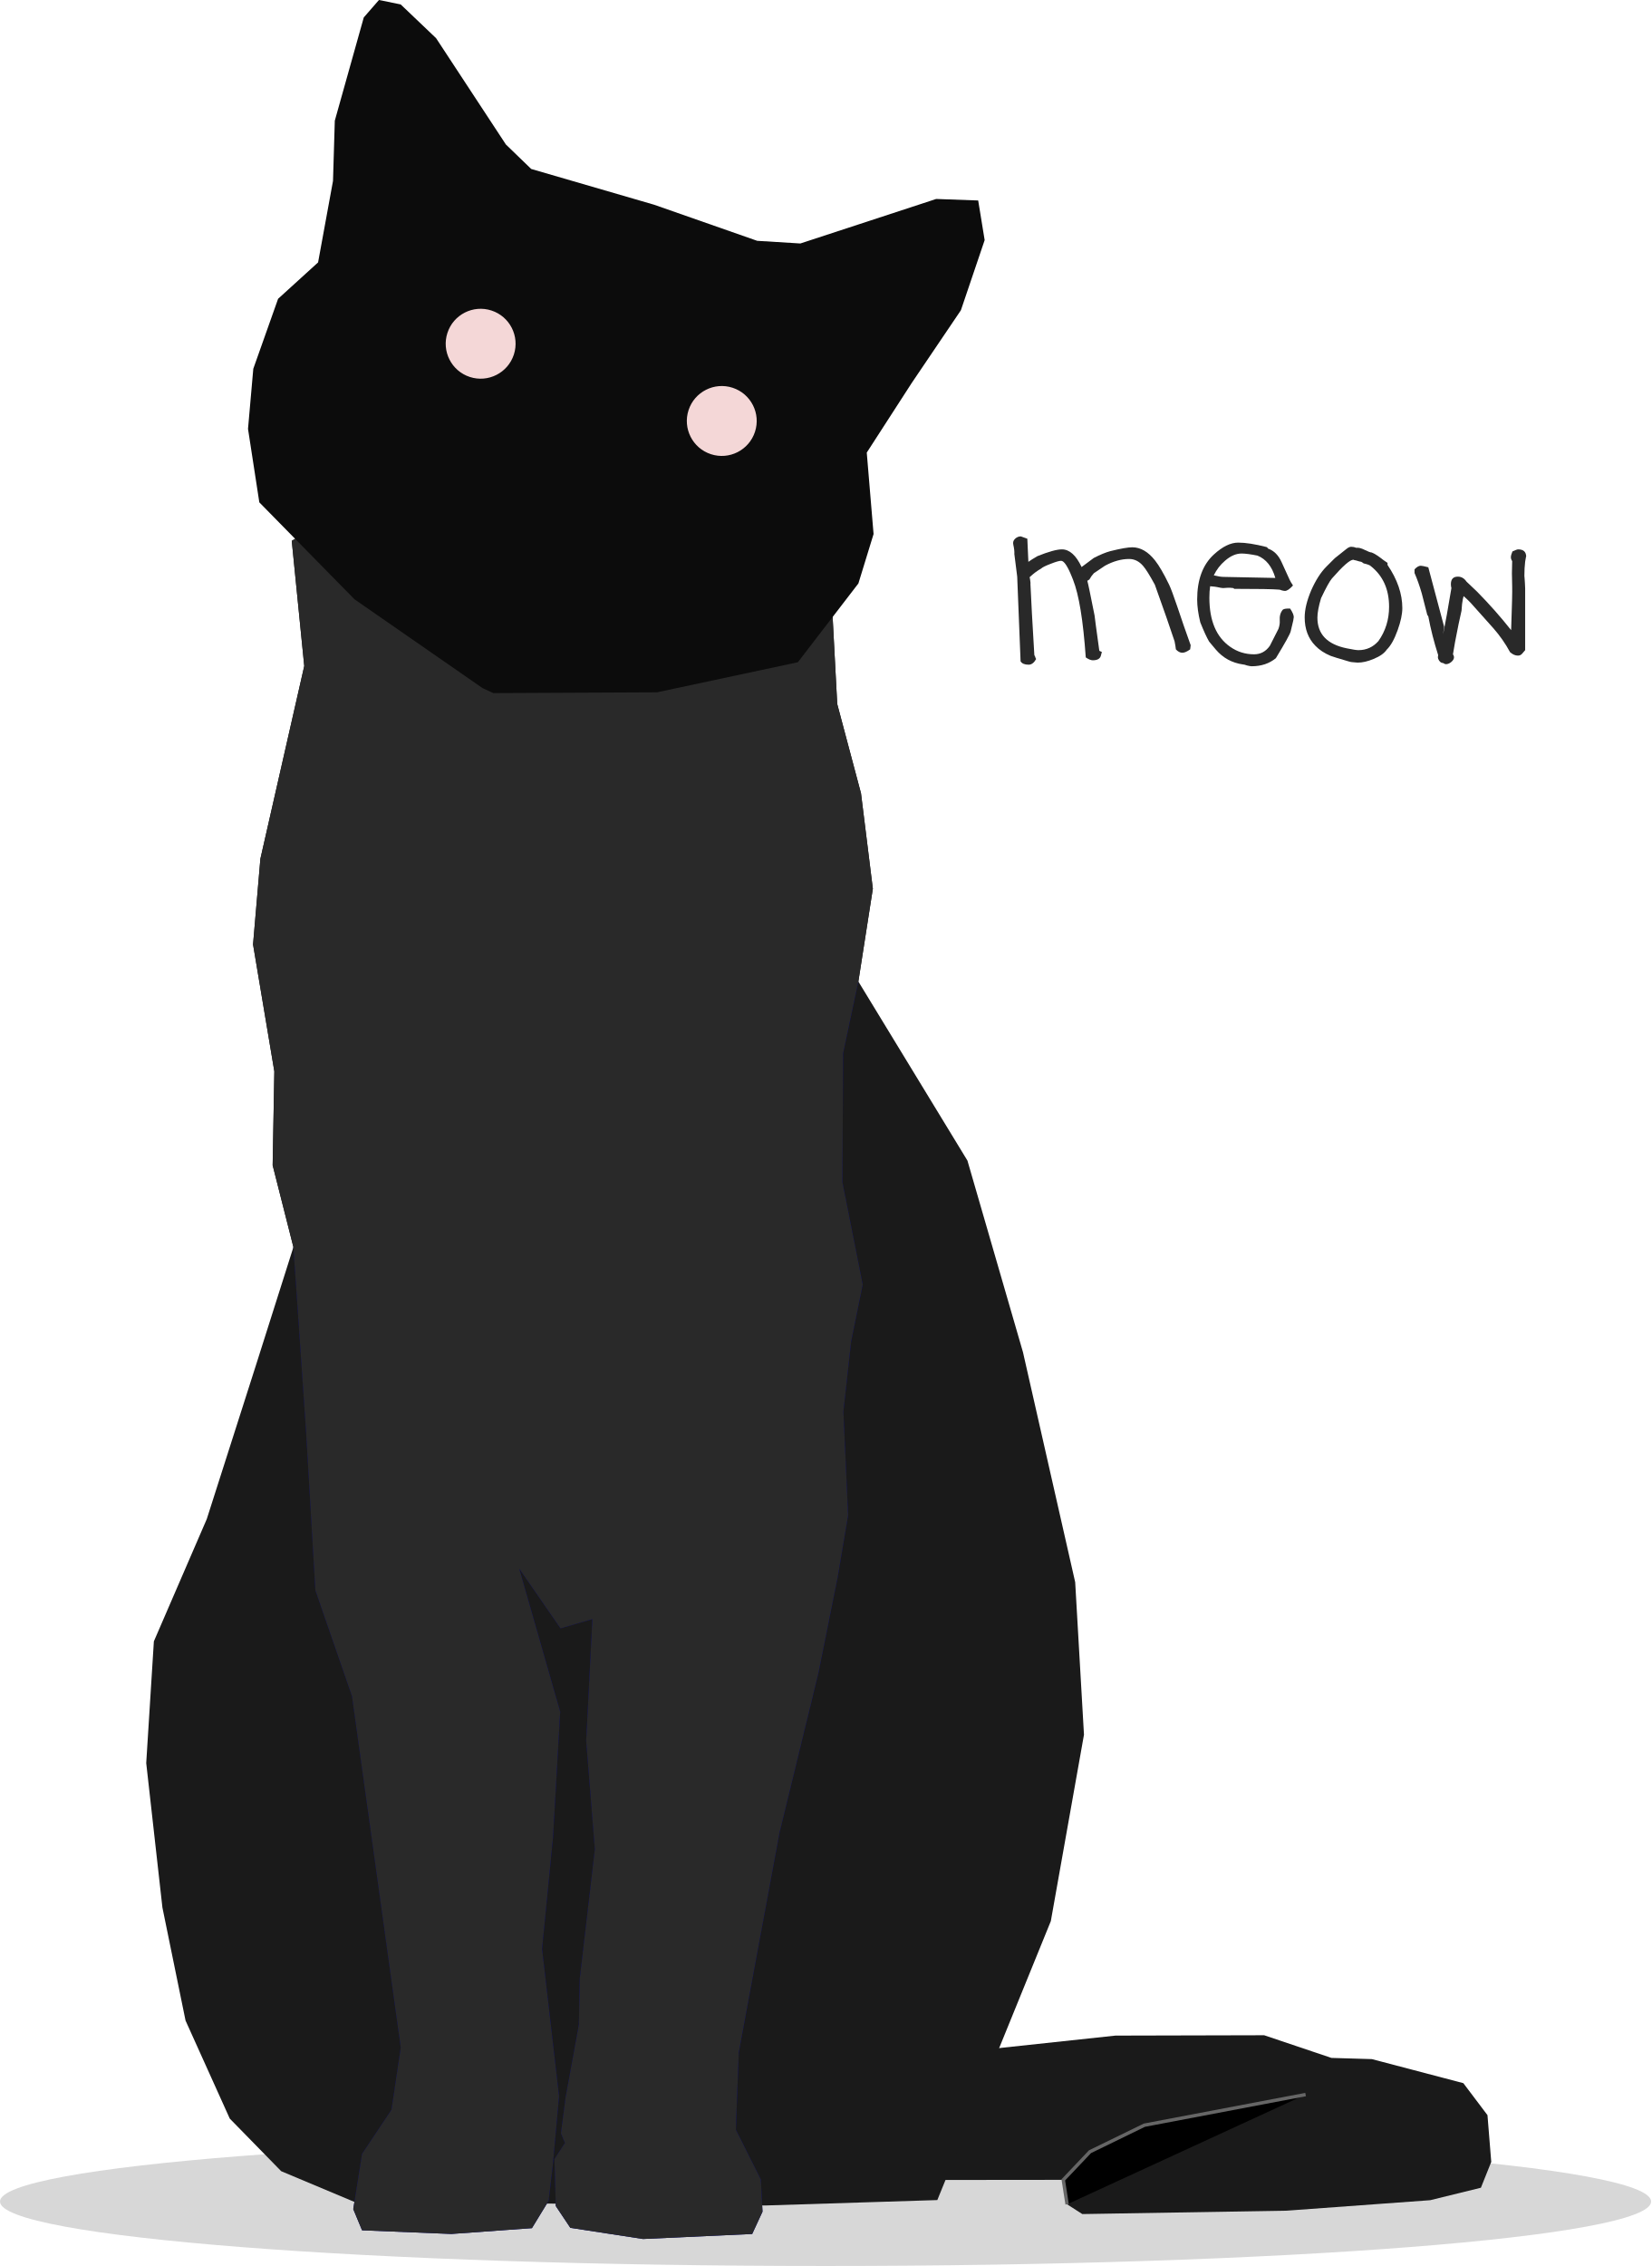
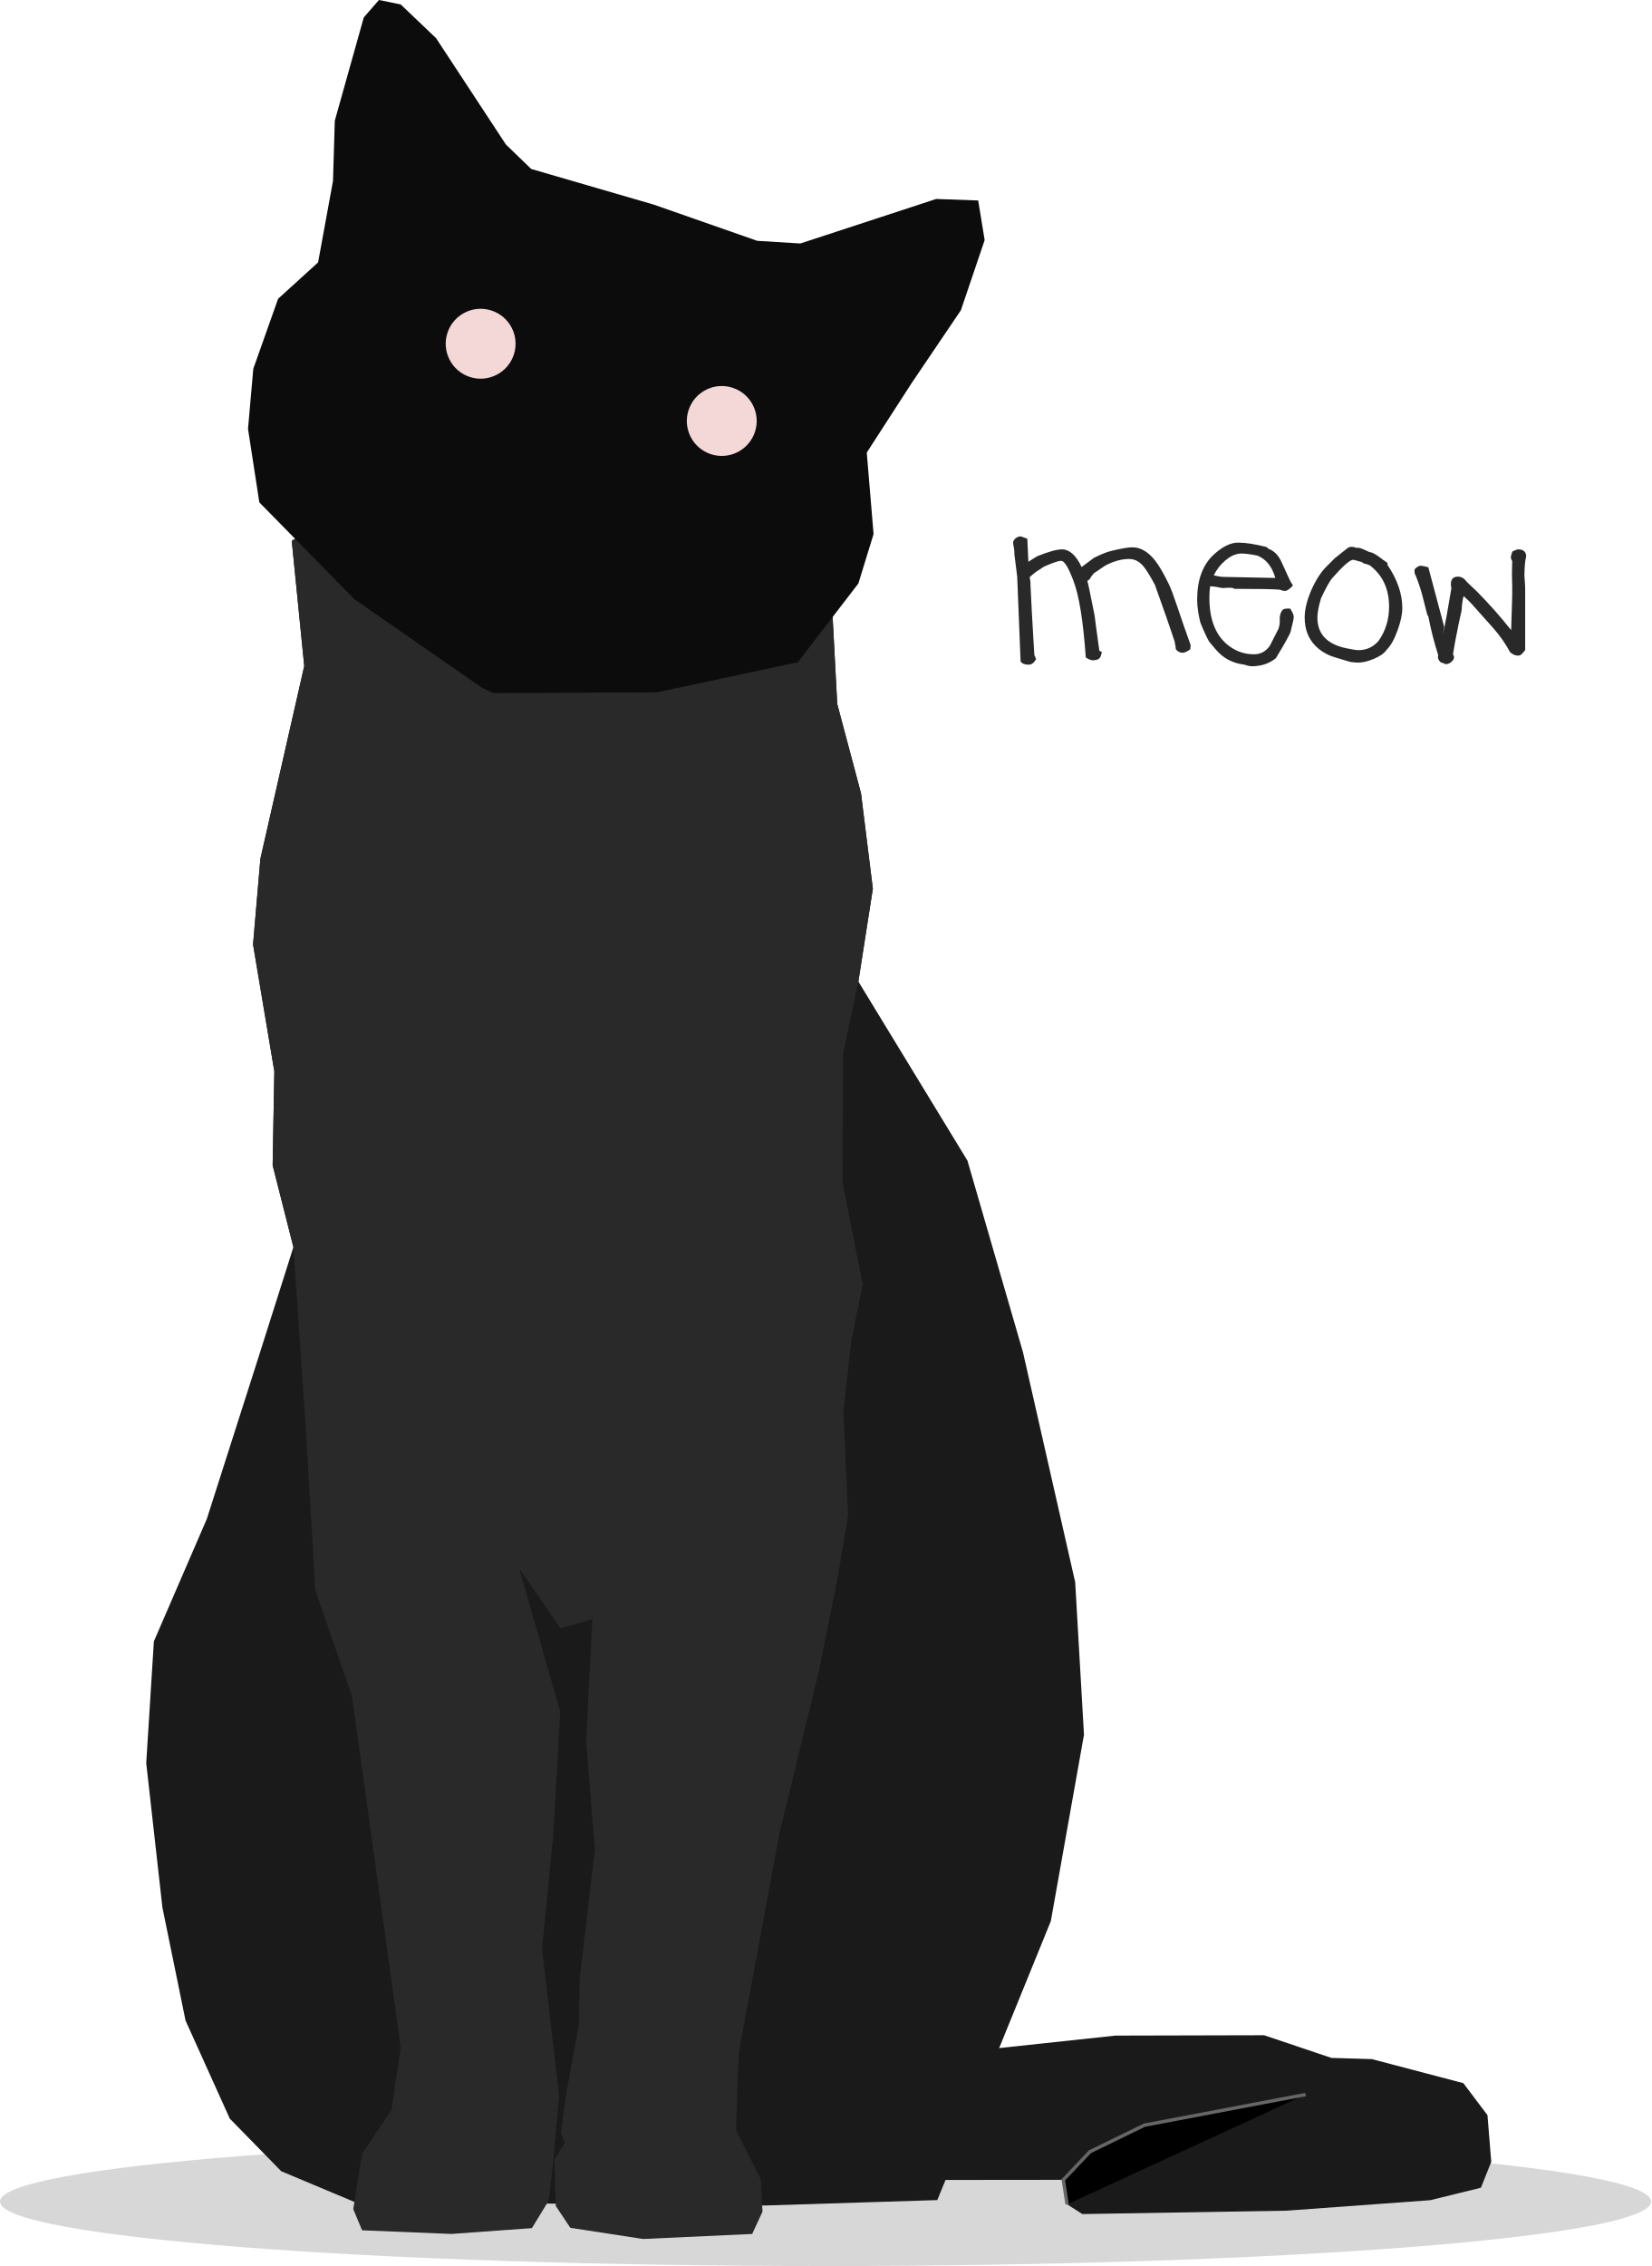
<svg xmlns="http://www.w3.org/2000/svg" viewBox="0 0 128.497 176.311" version="1.1" id="cat">
-   <defs>
-     <rect x="586.399" y="167.407" width="208.064" height="78.23" />
-     <rect x="388.619" y="-5.749" width="486.577" height="224.351" />
+   <defs id="defs6">
+     <rect x="586.399" y="167.407" width="208.064" height="78.23" id="rect2" />
+     <rect x="388.619" y="-5.749" width="486.577" height="224.351" id="rect4" />
  </defs>
-   <g transform="translate(-683.1851,-91.78875)">
-     <g>
-       <ellipse style="opacity:0.159;fill:#000000;" cx="747.434" cy="263.084" rx="64.249" ry="5.015" />
-       <path style="fill:#1a1a1a;" d="m 754.514,261.408 11.422,-0.012 0.296,1.904 1.185,0.759 15.901,-0.264 11.168,-0.815 3.949,-0.969 0.806,-2.011 -0.294,-3.638 -1.878,-2.489 -7.12,-1.871 -3.147,-0.093 -5.235,-1.764 -11.574,0.028 -11.313,1.213 z" />
-       <path style="fill:#1a1a1a;" d="m 742.758,263.39 13.373,-0.42 8.834,-21.704 2.58,-14.504 -0.684,-11.868 -4.063,-17.893 -4.322,-14.908 -8.488,-13.933 1.127,-7.223 -0.922,-7.426 -1.85,-6.945 -0.398,-7.519 0.722,-4.51 -20.149,-14.546 -22.627,13.879 0.972,9.74 -3.413,14.999 -0.571,6.665 1.657,9.876 -0.131,7.306 1.615,6.368 -2.889,9.102 -3.854,12.056 -4.117,9.515 -0.595,9.473 1.26,11.239 1.8,8.795 3.442,7.627 4.003,4.093 5.701,2.392 z" />
-       <path style="stroke:#666666;stroke-width:0.265;stroke-linecap:butt;stroke-linejoin:miter;stroke-miterlimit:4;stroke-dasharray:none;stroke-opacity:1" d="m 784.792,254.76 -12.546,2.384 -4.234,2.064 -2.076,2.189 0.296,1.904" />
-       <path style="fill:#000080;" d="m 726.65,173.188 -20.631,15.636 0.978,14.239 0.733,12.462 2.851,8.243 3.793,27.329 -0.72,4.847 -2.292,3.435 -0.684,4.294 0.685,1.649 6.949,0.285 6.271,-0.452 1.306,-2.141 0.326,-2.817 0.482,-5.309 -1.323,-11.467 0.853,-8.674 0.556,-9.778 -3.186,-11.126 3.209,4.644 2.479,-0.716 -0.482,9.484 0.675,8.413 -1.169,10.043 -0.076,3.62 -1.026,5.614 -0.368,2.823 0.311,0.755 -0.814,1.262 0.105,3.652 1.131,1.693 5.654,0.869 8.498,-0.39 0.803,-1.737 -0.129,-2.499 -1.944,-3.879 0.226,-5.989 3.171,-17.103 3.042,-12.488 1.502,-7.489 0.795,-4.733 -0.366,-8.072 0.602,-5.446 0.901,-4.435 -1.579,-7.964 0.052,-10.023 1.187,-5.591 z" />
-       <path style="fill:#292929;fill-opacity:1;" d="m 728.517,119.991 -22.627,13.879 0.972,9.74 -3.413,14.999 -0.572,6.665 1.657,9.876 -0.131,7.306 1.615,6.368 0.977,14.239 0.733,12.462 2.85,8.243 3.794,27.329 -0.72,4.847 -2.291,3.434 -0.684,4.294 0.685,1.65 6.949,0.284 6.27,-0.452 1.306,-2.141 0.326,-2.816 0.482,-5.309 -1.323,-11.467 0.853,-8.674 0.557,-9.778 -3.185,-11.125 3.209,4.644 2.479,-0.716 -0.482,9.484 0.675,8.412 -1.17,10.043 -0.076,3.619 -1.026,5.614 -0.368,2.823 0.311,0.756 -0.814,1.261 0.105,3.651 1.131,1.693 5.654,0.87 8.498,-0.391 0.803,-1.736 -0.129,-2.5 -1.944,-3.879 0.226,-5.989 3.171,-17.103 3.042,-12.489 1.502,-7.489 0.795,-4.733 -0.366,-8.072 0.602,-5.446 0.902,-4.434 -1.579,-7.964 0.052,-10.023 1.186,-5.591 1.127,-7.223 -0.922,-7.426 -1.849,-6.945 -0.398,-7.519 0.722,-4.509 z" />
-       <g transform="rotate(18.09826,719.9654,125.9541)">
-         <path style="fill:#0c0c0c;fill-opacity:1;" d="m 727.641,144.237 12.085,-4.014 9.693,-5.629 2.574,-7.293 -0.072,-4.019 -2.472,-5.859 1.642,-6.231 1.881,-6.573 0.062,-5.761 -1.436,-2.775 -3.143,0.903 -8.972,6.576 -3.257,0.847 -8.512,-0.177 -9.944,0.326 -2.464,-1.198 -7.732,-6.174 -3.435,-1.641 -1.714,0.197 -0.702,1.658 0.352,8.336 1.323,4.499 0.866,6.386 -2.079,3.658 -0.143,5.775 1.062,4.573 2.613,5.162 9.385,4.868 11.617,3.473 z" />
-         <circle style="opacity:1;fill:#f4d7d7;fill-opacity:1;" id="cat-left-eye" cx="718.255" cy="118.707" r="2.719" />
-         <circle style="opacity:1;fill:#f4d7d7;fill-opacity:1;" id="cat-right-eye" cx="737.959" cy="118.59" r="2.719" />
-       </g>
-     </g>
-     <g aria-label="meow" transform="matrix(0.5052566,0,0,0.5052566,465.2991,41.44437)" style="font-size:40px;line-height:1.25;letter-spacing:0px;word-spacing:0px;white-space:pre;shape-inside:url(#rect1699);fill:#292929;stroke-width:0.524">
-       <path d="m 589.638,186.161 q 0.44,-0.32 1.4,-0.88 2.6,-1.04 3.76,-1.04 1.76,0 3.04,2.72 0.68,-0.52 1.88,-1.4 1.48,-0.76 2.52,-1.04 2.4,-0.6 3.4,-0.6 1.92,0 3.52,2.04 0.92,1.16 2.16,3.72 0.4,0.84 1.24,3.32 1.04,3.12 2.08,6 0,0.12 -0.04,0.32 -0.04,0.2 -0.04,0.32 -0.72,0.52 -1.2,0.52 -0.52,0 -1,-0.52 -0.04,-0.44 -0.2,-1.24 -1,-3.04 -3.04,-8.72 -1.2,-2.2 -1.8,-2.88 -0.92,-1.08 -2.16,-1.08 -1.8,0 -3.72,1.04 -0.56,0.4 -1.72,1.16 -0.4,0.44 -0.68,0.96 -0.12,0.08 -0.32,0.2 0.16,0.52 1.12,5.36 0,0.16 0.72,5.36 l 0.04,0.08 q 0.08,0.04 0.36,0.16 l -0.16,0.6 q -0.2,0.68 -1.24,0.68 -0.44,0 -1.08,-0.44 -0.6,-8.56 -1.96,-11.96 l -0.16,-0.4 q -1,-2.52 -1.68,-2.52 -0.44,0 -1.64,0.48 -1.16,0.44 -1.44,0.72 -0.92,0.52 -1.76,1.32 v 0.08 l 0.04,0.12 0.04,0.28 q 0.08,0.48 0.04,0.6 0.16,3.64 0.6,10.92 l 0.12,0.24 0.04,0.12 q 0,0.08 0.12,0.24 -0.48,0.88 -1.16,0.88 -0.92,0 -1.24,-0.52 l -0.52,-13.04 q -0.12,-0.84 -0.44,-3.48 0.04,-0.56 -0.16,-1.44 -0.12,-0.52 0.24,-0.88 0.4,-0.4 0.92,-0.4 0.12,0.04 1,0.36 0.04,1.16 0.16,3.56 z" />
-       <path d="m 630.478,194.921 -0.04,0.28 -0.4,1.68 q -0.12,0.56 -2.28,4.12 -1.52,1.24 -3.72,1.24 -0.24,0 -0.72,-0.12 -0.44,-0.16 -0.64,-0.16 -2.52,-0.36 -4.16,-2.28 -0.28,-0.32 -1.04,-1.24 -0.56,-0.96 -1.36,-2.96 -0.48,-1.96 -0.48,-3.52 0,-4.56 2.56,-6.92 2,-1.84 3.76,-1.84 1.72,0 4.36,0.68 0.16,0.08 0.24,0.24 1.36,0.48 2.08,2.08 0.36,0.76 1.24,2.72 0.12,0.28 0.52,0.88 -0.76,0.84 -1.24,0.84 -0.16,0 -0.48,-0.08 -0.28,-0.12 -0.44,-0.12 -1.36,-0.12 -6.88,-0.12 l -0.16,-0.12 q -0.56,-0.08 -0.96,-0.04 l -0.6,0.04 q -0.12,0 -0.36,-0.04 l -0.6,-0.12 q -0.12,-0.04 -1.04,-0.12 -0.12,0.76 -0.12,1.76 0,5.32 3.2,7.56 1.64,1.16 3.68,1.16 1.52,0 2.44,-1.32 0.64,-1.28 1.32,-2.6 0.24,-0.68 0.2,-1.24 -0.08,-1.08 0.48,-1.72 0.28,-0.2 1.12,-0.16 0.56,0.84 0.56,1.32 0,0.08 -0.04,0.24 z m -2.8,-6.28 q -0.76,-2.64 -2.76,-3.44 -1.6,-0.32 -2.44,-0.32 -1.28,0 -2.56,1.12 -1.08,0.92 -1.72,2.24 0.96,0.24 1.52,0.24 z" />
-       <path d="m 644.838,199.681 q -0.56,0.84 -2.04,1.44 -1.32,0.56 -2.44,0.56 -0.16,0 -0.48,-0.04 -0.28,-0.04 -0.44,-0.04 -0.12,0 -0.52,-0.12 -2.2,-0.64 -2.72,-0.84 -1.44,-0.6 -2.36,-1.56 -1.64,-1.68 -1.64,-4.36 0,-1.8 1,-4.16 1.04,-2.36 2.36,-3.68 l 1.28,-1.28 q 0.52,-0.4 1.76,-1.4 0.44,-0.36 0.76,-0.36 0.4,0 0.8,0.16 0.48,-0.08 1.28,0.32 0.8,0.4 1.08,0.4 0.64,0.24 1.8,1.16 0.44,0.32 0.64,0.44 v 0.32 q 2.28,3.36 2.28,6.64 0,1.4 -0.72,3.4 -0.76,2.12 -1.68,3 z m -2.48,-12.88 q -0.2,-0.2 -1.08,-0.4 -0.2,-0.16 -0.36,-0.24 -0.28,-0.04 -0.76,-0.2 l -0.36,-0.08 q -0.04,-0.04 -0.12,-0.04 -0.76,0 -3.28,2.88 -0.52,0.6 -1.68,3.04 -0.56,1.88 -0.56,3 0,3.8 4.52,4.72 1.36,0.28 1.8,0.28 1.84,0 3.08,-1.4 1.64,-2.32 1.64,-5.28 0,-4.04 -2.84,-6.28 z" />
-       <path d="m 653.518,197.321 q 0.52,-2.52 1.28,-7.12 -0.08,-0.28 -0.08,-0.6 0,-1.16 1.08,-1.16 0.8,0 1.32,0.76 0.44,0.4 1.64,1.56 2.8,2.84 5.24,5.92 0.2,-5.68 0.16,-6.72 -0.04,-1.04 -0.04,-2.04 0,-0.96 0.04,-1.88 l -0.08,-0.12 q -0.12,-0.24 -0.12,-0.44 0,-0.36 0.24,-0.92 0.68,-0.32 0.88,-0.32 1.24,0 1.24,1.16 0,-0.28 -0.16,0.72 -0.12,1 -0.12,2.2 0,0.12 0.04,0.48 0.04,0.32 0.04,0.6 l 0.04,0.84 v 9.52 l -0.48,0.56 q -0.24,0.28 -0.64,0.28 -0.6,0 -1.2,-0.52 -1.08,-2 -2.6,-3.72 -0.84,-0.92 -3.04,-3.4 -0.68,-0.8 -1.52,-1.52 -0.12,0.32 -0.24,1.24 -0.04,0.28 -0.08,1 -0.4,1.68 -1,4.84 -0.08,0.52 -0.32,1.88 0.16,0.24 0.16,0.44 0,0.4 -0.44,0.76 -0.4,0.32 -0.8,0.32 -0.2,0 -0.4,-0.16 -0.56,-0.04 -0.8,-0.68 -0.08,-0.24 0,-0.56 -0.96,-3 -1.52,-5.96 -0.04,-0.08 -0.16,-0.24 l -0.84,-3.28 q -0.52,-1.8 -1.12,-3.16 v -0.56 q 0.52,-0.56 0.96,-0.56 0.24,0 1.16,0.24 l 2.44,9.16 z" />
-     </g>
+   <ellipse style="opacity:0.159;fill:#000000" cx="64.249" cy="171.296" rx="64.249" ry="5.015" id="ellipse8" />
+   <path style="fill:#1a1a1a" d="m 71.329,169.619 11.422,-0.012 0.296,1.904 1.185,0.759 15.901,-0.264 11.168,-0.815 3.949,-0.969 0.806,-2.011 -0.294,-3.638 -1.878,-2.489 -7.12,-1.871 -3.147,-0.093 -5.235,-1.764 -11.574,0.028 -11.313,1.213 z" id="path10" />
+   <path style="fill:#1a1a1a" d="m 59.573,171.602 13.373,-0.42 8.834,-21.704 2.58,-14.504 -0.684,-11.868 -4.063,-17.893 -4.322,-14.908 -8.488,-13.933 1.127,-7.223 -0.922,-7.426 -1.85,-6.945 -0.398,-7.519 0.722,-4.51 -20.149,-14.546 -22.627,13.879 0.972,9.74 -3.413,14.999 -0.571,6.665 1.657,9.876 -0.131,7.306 1.615,6.368 -2.889,9.102 -3.854,12.056 -4.117,9.515 -0.595,9.473 1.26,11.239 1.8,8.795 3.442,7.627 4.003,4.093 5.701,2.392 z" id="path12" />
+   <path style="fill:#292929;fill-opacity:1" d="m 45.332,28.202 -22.627,13.879 0.972,9.74 -3.413,14.999 -0.572,6.665 1.657,9.876 -0.131,7.306 1.615,6.368 0.977,14.239 0.733,12.462 2.85,8.243 3.794,27.329 -0.72,4.847 -2.291,3.434 -0.684,4.294 0.685,1.65 6.949,0.284 6.27,-0.452 1.306,-2.141 0.326,-2.816 0.482,-5.309 -1.323,-11.467 0.853,-8.674 0.557,-9.778 -3.185,-11.125 3.209,4.644 2.479,-0.716 -0.482,9.484 0.675,8.412 -1.17,10.043 -0.076,3.619 -1.026,5.614 -0.368,2.823 0.311,0.756 -0.814,1.261 0.105,3.651 1.131,1.693 5.654,0.87 8.498,-0.391 0.803,-1.736 -0.129,-2.5 -1.944,-3.879 0.226,-5.989 3.171,-17.103 3.042,-12.489 1.502,-7.489 0.795,-4.733 -0.366,-8.072 0.602,-5.446 0.902,-4.434 -1.579,-7.964 0.052,-10.023 1.186,-5.591 1.127,-7.223 -0.922,-7.426 -1.849,-6.945 -0.398,-7.519 0.722,-4.509 z" id="path18" />
+   <path style="stroke:#666666;stroke-width:0.265;stroke-linecap:butt;stroke-linejoin:miter;stroke-miterlimit:4;stroke-dasharray:none;stroke-opacity:1" d="m 101.607,162.971 -12.546,2.384 -4.234,2.064 -2.076,2.189 0.296,1.904" id="path14" />
+   <g transform="rotate(18.09826,666.5391,-2064.766)" id="g24">
+     <path style="fill:#0c0c0c;fill-opacity:1" d="m 727.641,144.237 12.085,-4.014 9.693,-5.629 2.574,-7.293 -0.072,-4.019 -2.472,-5.859 1.642,-6.231 1.881,-6.573 0.062,-5.761 -1.436,-2.775 -3.143,0.903 -8.972,6.576 -3.257,0.847 -8.512,-0.177 -9.944,0.326 -2.464,-1.198 -7.732,-6.174 -3.435,-1.641 -1.714,0.197 -0.702,1.658 0.352,8.336 1.323,4.499 0.866,6.386 -2.079,3.658 -0.143,5.775 1.062,4.573 2.613,5.162 9.385,4.868 11.617,3.473 z" id="path20" />
+     <circle style="opacity:1;fill:#f4d7d7;fill-opacity:1" id="cat-left-eye" cx="718.255" cy="118.707" r="2.719" />
+     <circle style="opacity:1;fill:#f4d7d7;fill-opacity:1" id="cat-right-eye" cx="737.959" cy="118.59" r="2.719" />
  </g>
+   <path d="m 80.033,43.715 q 0.222,-0.162 0.707,-0.445 1.314,-0.525 1.9,-0.525 0.889,0 1.536,1.374 0.344,-0.263 0.95,-0.707 0.748,-0.384 1.273,-0.525 1.213,-0.303 1.718,-0.303 0.97,0 1.779,1.031 0.465,0.586 1.091,1.88 0.202,0.424 0.627,1.677 0.525,1.576 1.051,3.032 0,0.061 -0.02,0.162 -0.02,0.101 -0.02,0.162 -0.364,0.263 -0.606,0.263 -0.263,0 -0.505,-0.263 -0.02,-0.222 -0.101,-0.627 -0.505,-1.536 -1.536,-4.406 -0.606,-1.112 -0.909,-1.455 -0.465,-0.546 -1.091,-0.546 -0.909,0 -1.88,0.525 -0.283,0.202 -0.869,0.586 -0.202,0.222 -0.344,0.485 -0.061,0.04 -0.162,0.101 0.081,0.263 0.566,2.708 0,0.081 0.364,2.708 l 0.02,0.04 q 0.04,0.02 0.182,0.081 l -0.081,0.303 q -0.101,0.344 -0.627,0.344 -0.222,0 -0.546,-0.222 -0.303,-4.325 -0.99,-6.043 l -0.081,-0.202 q -0.505,-1.273 -0.849,-1.273 -0.222,0 -0.829,0.243 -0.586,0.222 -0.728,0.364 -0.465,0.263 -0.889,0.667 v 0.04 l 0.02,0.061 0.02,0.141 q 0.04,0.243 0.02,0.303 0.081,1.839 0.303,5.517 l 0.061,0.121 0.02,0.061 q 0,0.04 0.061,0.121 -0.243,0.445 -0.586,0.445 -0.465,0 -0.627,-0.263 l -0.263,-6.589 q -0.061,-0.424 -0.222,-1.758 0.02,-0.283 -0.081,-0.728 -0.061,-0.263 0.121,-0.445 0.202,-0.202 0.465,-0.202 0.061,0.02 0.505,0.182 0.02,0.586 0.081,1.799 z" id="path28" style="font-size:40px;line-height:1.25;letter-spacing:0px;word-spacing:0px;white-space:pre;fill:#292929;stroke-width:0.265" />
+   <path d="m 100.667,48.141 -0.02,0.141 -0.202,0.849 q -0.061,0.283 -1.152,2.082 -0.768,0.627 -1.88,0.627 -0.121,0 -0.364,-0.061 -0.222,-0.081 -0.323,-0.081 Q 95.453,51.516 94.625,50.546 94.483,50.384 94.099,49.919 93.816,49.434 93.412,48.424 93.169,47.433 93.169,46.645 q 0,-2.304 1.293,-3.496 1.011,-0.93 1.9,-0.93 0.869,0 2.203,0.344 0.081,0.04 0.121,0.121 0.687,0.243 1.051,1.051 0.182,0.384 0.627,1.374 0.061,0.141 0.263,0.445 -0.384,0.424 -0.627,0.424 -0.081,0 -0.243,-0.04 -0.141,-0.061 -0.222,-0.061 -0.687,-0.061 -3.476,-0.061 l -0.081,-0.061 q -0.283,-0.04 -0.485,-0.02 l -0.303,0.02 q -0.061,0 -0.182,-0.02 l -0.303,-0.061 q -0.061,-0.02 -0.525,-0.061 -0.061,0.384 -0.061,0.889 0,2.688 1.617,3.82 0.829,0.586 1.859,0.586 0.768,0 1.233,-0.667 0.323,-0.647 0.667,-1.314 0.121,-0.344 0.101,-0.627 -0.04,-0.546 0.243,-0.869 0.141,-0.101 0.566,-0.081 0.283,0.424 0.283,0.667 0,0.04 -0.02,0.121 z m -1.415,-3.173 q -0.384,-1.334 -1.395,-1.738 -0.808,-0.162 -1.233,-0.162 -0.647,0 -1.293,0.566 -0.546,0.465 -0.869,1.132 0.485,0.121 0.768,0.121 z" id="path30" style="font-size:40px;line-height:1.25;letter-spacing:0px;word-spacing:0px;white-space:pre;fill:#292929;stroke-width:0.265" />
+   <path d="m 107.923,50.546 q -0.283,0.424 -1.031,0.728 -0.667,0.283 -1.233,0.283 -0.081,0 -0.243,-0.02 -0.141,-0.02 -0.222,-0.02 -0.061,0 -0.263,-0.061 -1.112,-0.323 -1.374,-0.424 -0.728,-0.303 -1.192,-0.788 -0.829,-0.849 -0.829,-2.203 0,-0.909 0.505,-2.102 0.525,-1.192 1.192,-1.859 l 0.647,-0.647 q 0.263,-0.202 0.889,-0.707 0.222,-0.182 0.384,-0.182 0.202,0 0.404,0.081 0.243,-0.04 0.647,0.162 0.404,0.202 0.546,0.202 0.323,0.121 0.909,0.586 0.222,0.162 0.323,0.222 v 0.162 q 1.152,1.698 1.152,3.355 0,0.707 -0.364,1.718 -0.384,1.071 -0.849,1.516 z m -1.253,-6.508 q -0.101,-0.101 -0.546,-0.202 -0.101,-0.081 -0.182,-0.121 -0.141,-0.02 -0.384,-0.101 l -0.182,-0.04 q -0.02,-0.02 -0.061,-0.02 -0.384,0 -1.657,1.455 -0.263,0.303 -0.849,1.536 -0.283,0.95 -0.283,1.516 0,1.92 2.284,2.385 0.687,0.141 0.909,0.141 0.93,0 1.556,-0.707 0.829,-1.172 0.829,-2.668 0,-2.041 -1.435,-3.173 z" id="path32" style="font-size:40px;line-height:1.25;letter-spacing:0px;word-spacing:0px;white-space:pre;fill:#292929;stroke-width:0.265" />
+   <path d="m 112.308,49.353 q 0.263,-1.273 0.647,-3.597 -0.04,-0.141 -0.04,-0.303 0,-0.586 0.546,-0.586 0.404,0 0.667,0.384 0.222,0.202 0.829,0.788 1.415,1.435 2.648,2.991 0.101,-2.87 0.081,-3.395 -0.02,-0.525 -0.02,-1.031 0,-0.485 0.02,-0.95 l -0.04,-0.061 q -0.061,-0.121 -0.061,-0.222 0,-0.182 0.121,-0.465 0.344,-0.162 0.445,-0.162 0.627,0 0.627,0.586 0,-0.141 -0.081,0.364 -0.061,0.505 -0.061,1.112 0,0.061 0.02,0.243 0.02,0.162 0.02,0.303 l 0.02,0.424 v 4.81 l -0.243,0.283 q -0.121,0.141 -0.323,0.141 -0.303,0 -0.606,-0.263 -0.546,-1.011 -1.314,-1.88 -0.424,-0.465 -1.536,-1.718 -0.344,-0.404 -0.768,-0.768 -0.061,0.162 -0.121,0.627 -0.02,0.141 -0.04,0.505 -0.202,0.849 -0.505,2.445 -0.04,0.263 -0.162,0.95 0.081,0.121 0.081,0.222 0,0.202 -0.222,0.384 -0.202,0.162 -0.404,0.162 -0.101,0 -0.202,-0.081 -0.283,-0.02 -0.404,-0.344 -0.04,-0.121 0,-0.283 -0.485,-1.516 -0.768,-3.011 -0.02,-0.04 -0.081,-0.121 l -0.424,-1.657 q -0.263,-0.909 -0.566,-1.597 V 44.301 q 0.263,-0.283 0.485,-0.283 0.121,0 0.586,0.121 l 1.233,4.628 z" id="path34" style="font-size:40px;line-height:1.25;letter-spacing:0px;word-spacing:0px;white-space:pre;fill:#292929;stroke-width:0.265" />
</svg>
